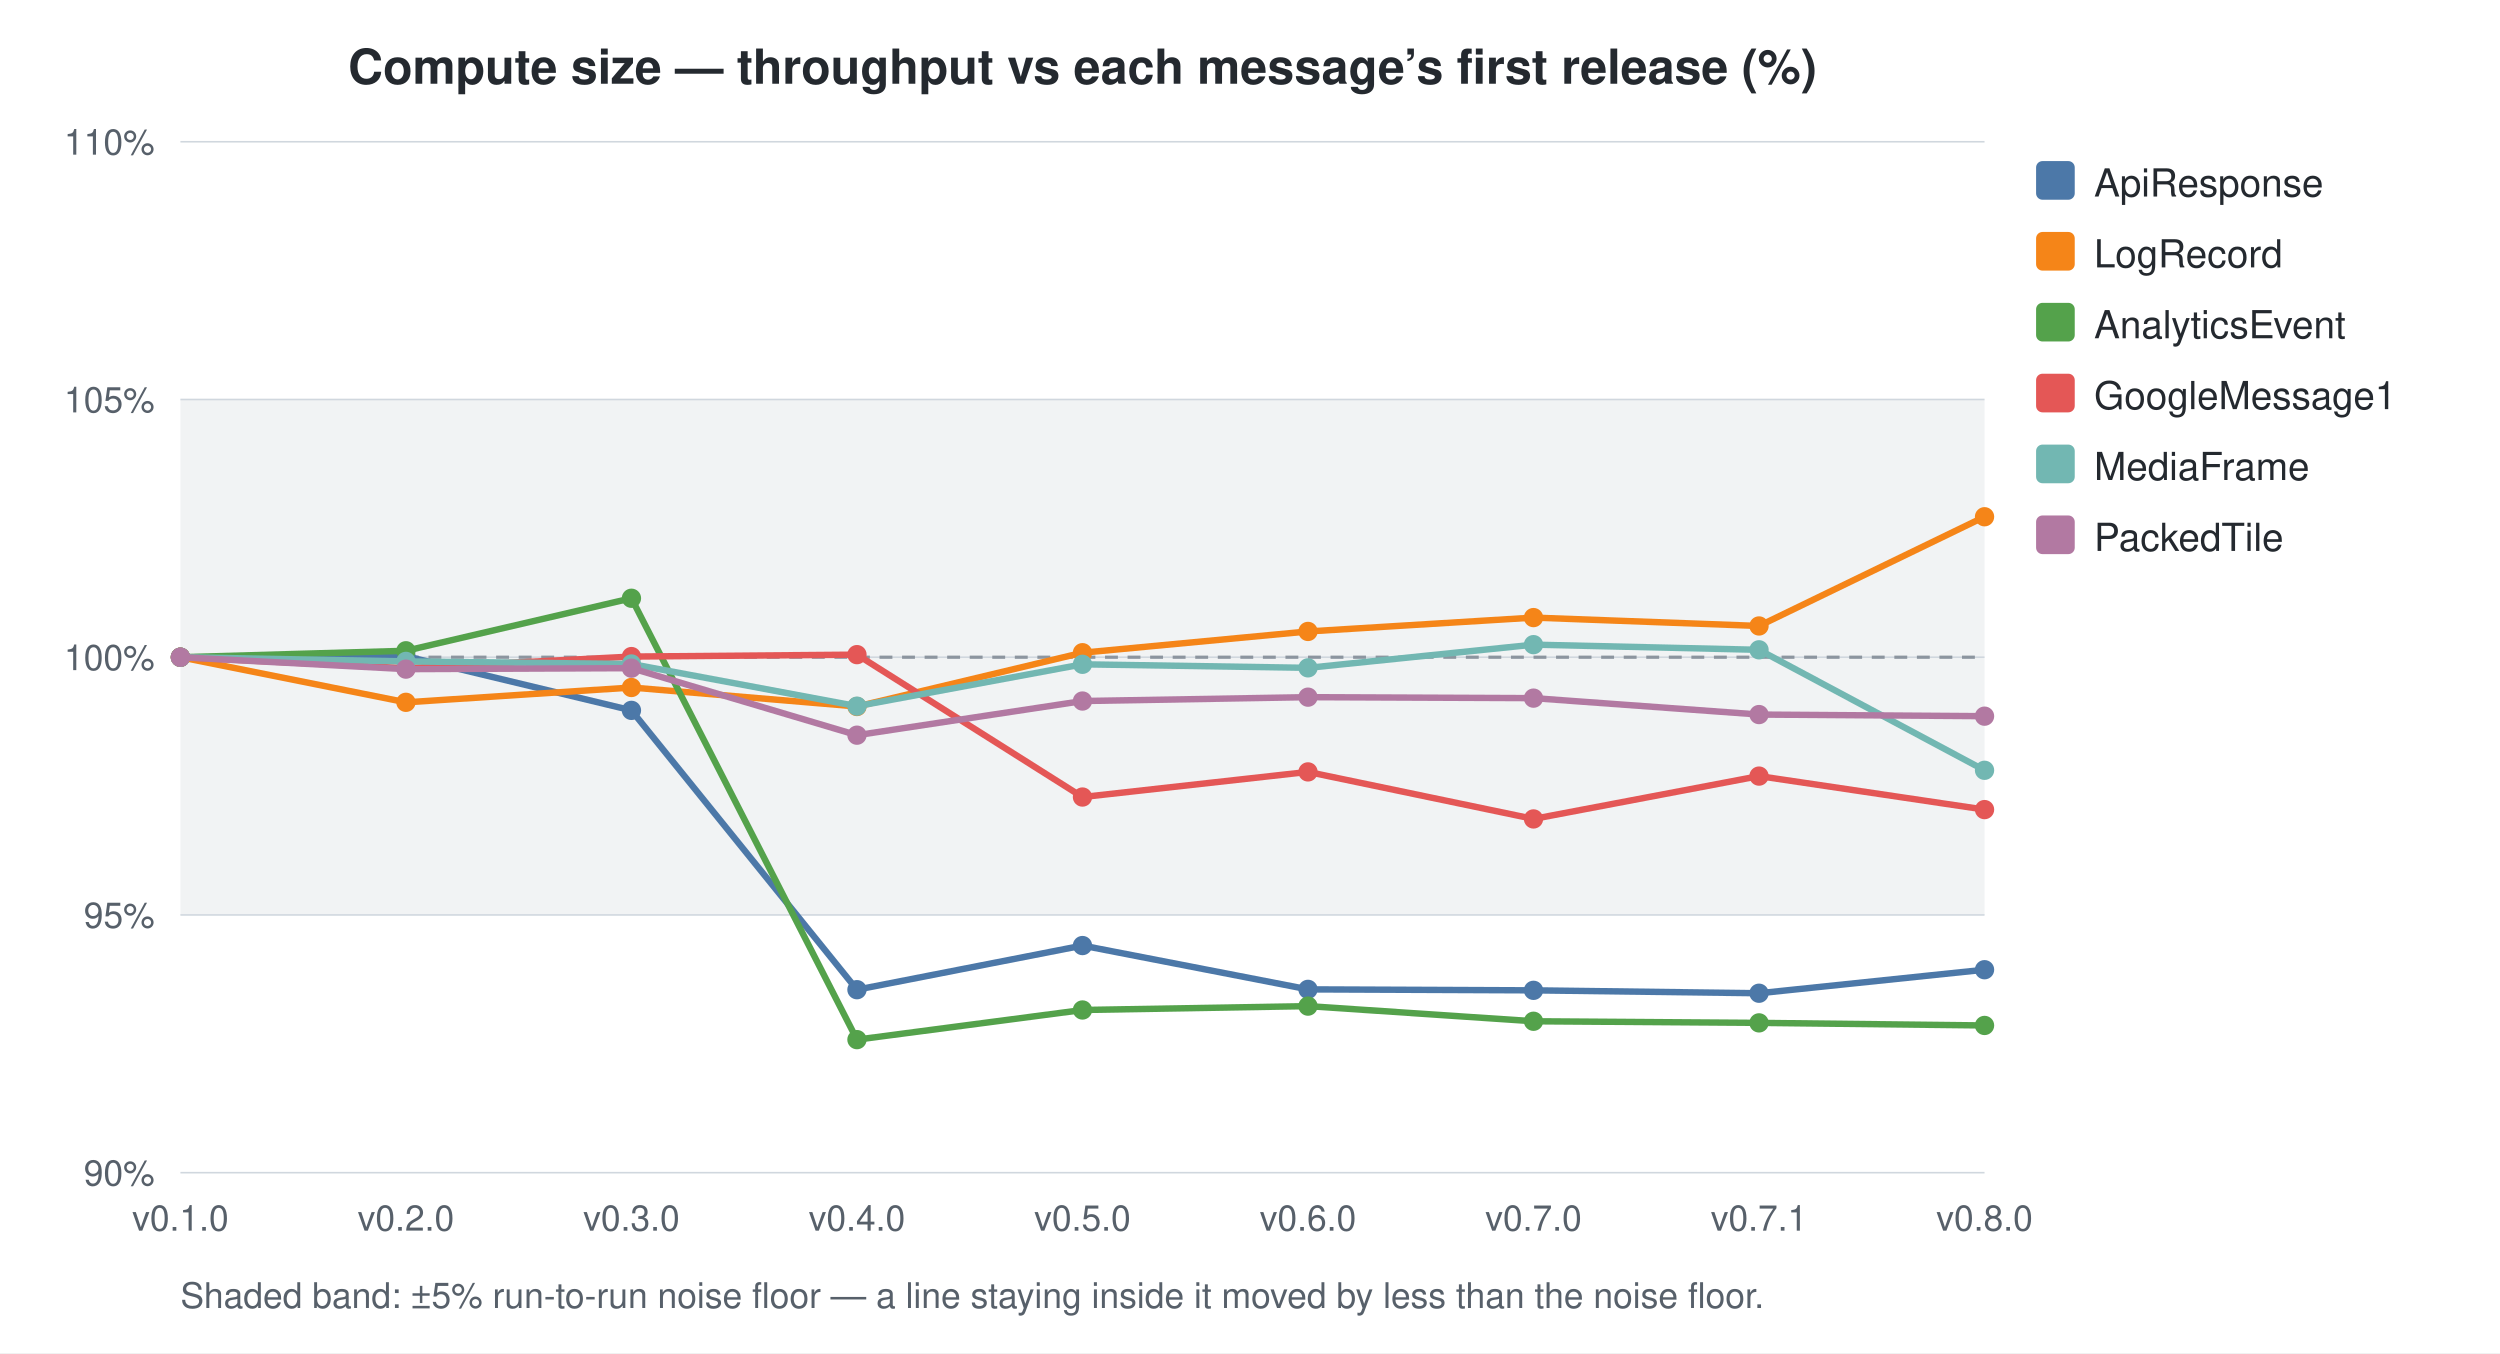
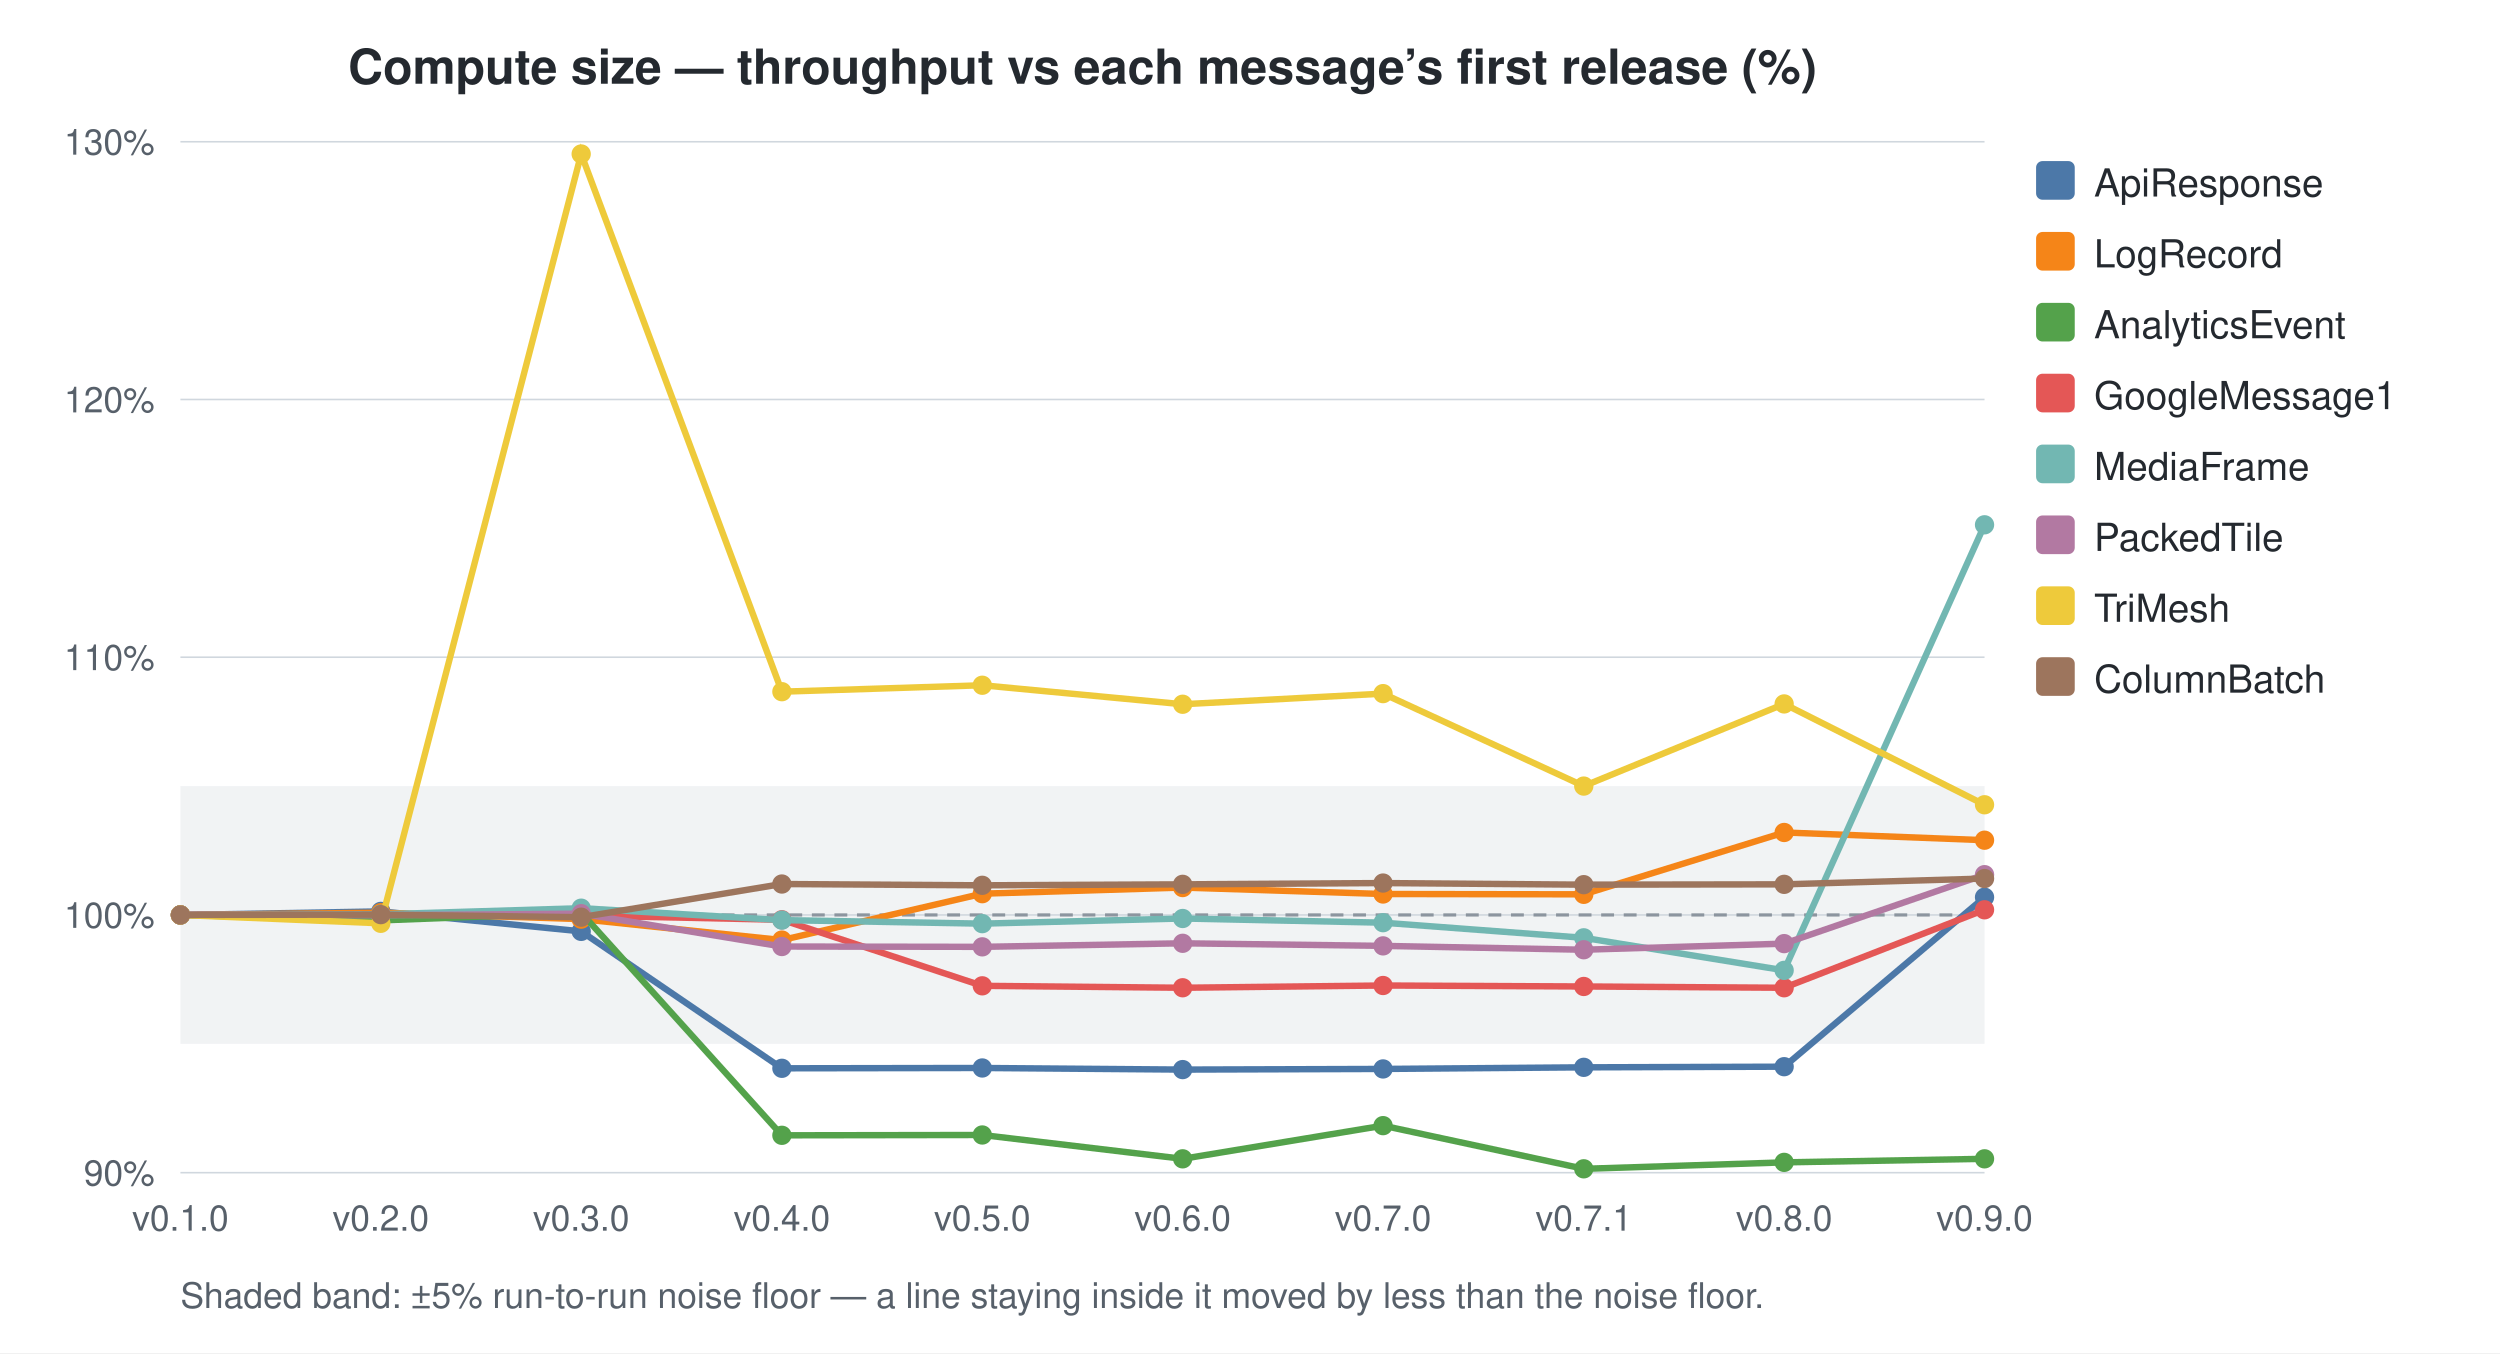
<svg xmlns="http://www.w3.org/2000/svg" width="776" height="420" viewBox="0 0 776 420">
  <style>
    text { font-family: -apple-system, BlinkMacSystemFont, "Segoe UI", Helvetica, Arial, sans-serif; }
    .title { font-size: 15px; font-weight: 600; fill: #24292f; }
    .axis-label { font-size: 11px; fill: #57606a; }
    .legend-text { font-size: 12px; fill: #24292f; }
    .grid { stroke: #d0d7de; stroke-width: 0.5; }
    .baseline { stroke: #8c959f; stroke-width: 1; stroke-dasharray: 4 3; }
    .noise-band { fill: #b1bac4; opacity: 0.18; }
    .footnote { font-size: 11px; fill: #57606a; }
  </style>
  <rect width="100%" height="100%" fill="white" />
-   <rect x="56" y="124.0" width="560" height="160.0" class="noise-band" />
+   <rect x="56" y="244.0" width="560" height="80.0" class="noise-band" />
  <text x="336.0" y="26" text-anchor="middle" class="title">Compute size — throughput vs each message’s first release (%)</text>
  <line x1="56" y1="364.0" x2="616" y2="364.0" class="grid" />
  <text x="48" y="368.0" text-anchor="end" class="axis-label">90%</text>
  <line x1="56" y1="284.0" x2="616" y2="284.0" class="grid" />
-   <text x="48" y="288.0" text-anchor="end" class="axis-label">95%</text>
+   <text x="48" y="288.0" text-anchor="end" class="axis-label">100%</text>
  <line x1="56" y1="204.0" x2="616" y2="204.0" class="grid" />
-   <text x="48" y="208.0" text-anchor="end" class="axis-label">100%</text>
+   <text x="48" y="208.0" text-anchor="end" class="axis-label">110%</text>
  <line x1="56" y1="124.0" x2="616" y2="124.0" class="grid" />
-   <text x="48" y="128.0" text-anchor="end" class="axis-label">105%</text>
+   <text x="48" y="128.0" text-anchor="end" class="axis-label">120%</text>
  <line x1="56" y1="44.0" x2="616" y2="44.0" class="grid" />
-   <text x="48" y="48.0" text-anchor="end" class="axis-label">110%</text>
-   <line x1="56" y1="204.0" x2="616" y2="204.0" class="baseline" />
+   <text x="48" y="48.0" text-anchor="end" class="axis-label">130%</text>
+   <line x1="56" y1="284.0" x2="616" y2="284.0" class="baseline" />
  <text x="56.0" y="382" text-anchor="middle" class="axis-label">v0.1.0</text>
-   <text x="126.0" y="382" text-anchor="middle" class="axis-label">v0.2.0</text>
-   <text x="196.0" y="382" text-anchor="middle" class="axis-label">v0.3.0</text>
-   <text x="266.0" y="382" text-anchor="middle" class="axis-label">v0.4.0</text>
-   <text x="336.0" y="382" text-anchor="middle" class="axis-label">v0.5.0</text>
-   <text x="406.0" y="382" text-anchor="middle" class="axis-label">v0.6.0</text>
-   <text x="476.0" y="382" text-anchor="middle" class="axis-label">v0.7.0</text>
-   <text x="546.0" y="382" text-anchor="middle" class="axis-label">v0.7.1</text>
-   <text x="616.0" y="382" text-anchor="middle" class="axis-label">v0.8.0</text>
-   <path d="M56.0,204.0 L126.0,203.7 L196.0,220.5 L266.0,307.2 L336.0,293.5 L406.0,307.1 L476.0,307.4 L546.0,308.3 L616.0,301.0" fill="none" stroke="#4C78A8" stroke-width="2" />
-   <circle cx="56.0" cy="204.0" r="3" fill="#4C78A8" />
-   <circle cx="126.0" cy="203.7" r="3" fill="#4C78A8" />
-   <circle cx="196.0" cy="220.5" r="3" fill="#4C78A8" />
-   <circle cx="266.0" cy="307.2" r="3" fill="#4C78A8" />
-   <circle cx="336.0" cy="293.5" r="3" fill="#4C78A8" />
-   <circle cx="406.0" cy="307.1" r="3" fill="#4C78A8" />
-   <circle cx="476.0" cy="307.4" r="3" fill="#4C78A8" />
-   <circle cx="546.0" cy="308.3" r="3" fill="#4C78A8" />
-   <circle cx="616.0" cy="301.0" r="3" fill="#4C78A8" />
-   <path d="M56.0,204.0 L126.0,218.0 L196.0,213.4 L266.0,219.3 L336.0,202.6 L406.0,196.0 L476.0,191.7 L546.0,194.3 L616.0,160.4" fill="none" stroke="#F58518" stroke-width="2" />
-   <circle cx="56.0" cy="204.0" r="3" fill="#F58518" />
-   <circle cx="126.0" cy="218.0" r="3" fill="#F58518" />
-   <circle cx="196.0" cy="213.4" r="3" fill="#F58518" />
-   <circle cx="266.0" cy="219.3" r="3" fill="#F58518" />
-   <circle cx="336.0" cy="202.6" r="3" fill="#F58518" />
-   <circle cx="406.0" cy="196.0" r="3" fill="#F58518" />
-   <circle cx="476.0" cy="191.7" r="3" fill="#F58518" />
-   <circle cx="546.0" cy="194.3" r="3" fill="#F58518" />
-   <circle cx="616.0" cy="160.4" r="3" fill="#F58518" />
-   <path d="M56.0,204.0 L126.0,202.0 L196.0,185.7 L266.0,322.7 L336.0,313.5 L406.0,312.3 L476.0,317.0 L546.0,317.5 L616.0,318.3" fill="none" stroke="#54A24B" stroke-width="2" />
-   <circle cx="56.0" cy="204.0" r="3" fill="#54A24B" />
-   <circle cx="126.0" cy="202.0" r="3" fill="#54A24B" />
-   <circle cx="196.0" cy="185.7" r="3" fill="#54A24B" />
-   <circle cx="266.0" cy="322.7" r="3" fill="#54A24B" />
-   <circle cx="336.0" cy="313.5" r="3" fill="#54A24B" />
-   <circle cx="406.0" cy="312.3" r="3" fill="#54A24B" />
-   <circle cx="476.0" cy="317.0" r="3" fill="#54A24B" />
-   <circle cx="546.0" cy="317.5" r="3" fill="#54A24B" />
-   <circle cx="616.0" cy="318.3" r="3" fill="#54A24B" />
-   <path d="M56.0,204.0 L126.0,207.4 L196.0,203.8 L266.0,203.2 L336.0,247.4 L406.0,239.6 L476.0,254.2 L546.0,240.9 L616.0,251.3" fill="none" stroke="#E45756" stroke-width="2" />
-   <circle cx="56.0" cy="204.0" r="3" fill="#E45756" />
-   <circle cx="126.0" cy="207.4" r="3" fill="#E45756" />
-   <circle cx="196.0" cy="203.8" r="3" fill="#E45756" />
-   <circle cx="266.0" cy="203.2" r="3" fill="#E45756" />
-   <circle cx="336.0" cy="247.4" r="3" fill="#E45756" />
-   <circle cx="406.0" cy="239.6" r="3" fill="#E45756" />
-   <circle cx="476.0" cy="254.2" r="3" fill="#E45756" />
-   <circle cx="546.0" cy="240.9" r="3" fill="#E45756" />
-   <circle cx="616.0" cy="251.3" r="3" fill="#E45756" />
-   <path d="M56.0,204.0 L126.0,205.3 L196.0,206.1 L266.0,219.2 L336.0,206.2 L406.0,207.3 L476.0,200.1 L546.0,201.7 L616.0,239.1" fill="none" stroke="#72B7B2" stroke-width="2" />
-   <circle cx="56.0" cy="204.0" r="3" fill="#72B7B2" />
-   <circle cx="126.0" cy="205.3" r="3" fill="#72B7B2" />
-   <circle cx="196.0" cy="206.1" r="3" fill="#72B7B2" />
-   <circle cx="266.0" cy="219.2" r="3" fill="#72B7B2" />
-   <circle cx="336.0" cy="206.2" r="3" fill="#72B7B2" />
-   <circle cx="406.0" cy="207.3" r="3" fill="#72B7B2" />
-   <circle cx="476.0" cy="200.1" r="3" fill="#72B7B2" />
-   <circle cx="546.0" cy="201.7" r="3" fill="#72B7B2" />
-   <circle cx="616.0" cy="239.1" r="3" fill="#72B7B2" />
-   <path d="M56.0,204.0 L126.0,207.7 L196.0,207.4 L266.0,228.2 L336.0,217.6 L406.0,216.4 L476.0,216.7 L546.0,221.8 L616.0,222.3" fill="none" stroke="#B279A2" stroke-width="2" />
-   <circle cx="56.0" cy="204.0" r="3" fill="#B279A2" />
-   <circle cx="126.0" cy="207.7" r="3" fill="#B279A2" />
-   <circle cx="196.0" cy="207.4" r="3" fill="#B279A2" />
-   <circle cx="266.0" cy="228.2" r="3" fill="#B279A2" />
-   <circle cx="336.0" cy="217.6" r="3" fill="#B279A2" />
-   <circle cx="406.0" cy="216.4" r="3" fill="#B279A2" />
-   <circle cx="476.0" cy="216.7" r="3" fill="#B279A2" />
-   <circle cx="546.0" cy="221.8" r="3" fill="#B279A2" />
-   <circle cx="616.0" cy="222.3" r="3" fill="#B279A2" />
+   <text x="118.2" y="382" text-anchor="middle" class="axis-label">v0.2.0</text>
+   <text x="180.4" y="382" text-anchor="middle" class="axis-label">v0.3.0</text>
+   <text x="242.7" y="382" text-anchor="middle" class="axis-label">v0.4.0</text>
+   <text x="304.9" y="382" text-anchor="middle" class="axis-label">v0.5.0</text>
+   <text x="367.1" y="382" text-anchor="middle" class="axis-label">v0.6.0</text>
+   <text x="429.3" y="382" text-anchor="middle" class="axis-label">v0.7.0</text>
+   <text x="491.6" y="382" text-anchor="middle" class="axis-label">v0.7.1</text>
+   <text x="553.8" y="382" text-anchor="middle" class="axis-label">v0.8.0</text>
+   <text x="616.0" y="382" text-anchor="middle" class="axis-label">v0.9.0</text>
+   <path d="M56.0,284.0 L118.2,282.9 L180.4,289.1 L242.7,331.6 L304.9,331.5 L367.1,332.0 L429.3,331.8 L491.6,331.3 L553.8,331.1 L616.0,278.5" fill="none" stroke="#4C78A8" stroke-width="2" />
+   <circle cx="56.0" cy="284.0" r="3" fill="#4C78A8" />
+   <circle cx="118.2" cy="282.9" r="3" fill="#4C78A8" />
+   <circle cx="180.4" cy="289.1" r="3" fill="#4C78A8" />
+   <circle cx="242.7" cy="331.6" r="3" fill="#4C78A8" />
+   <circle cx="304.9" cy="331.5" r="3" fill="#4C78A8" />
+   <circle cx="367.1" cy="332.0" r="3" fill="#4C78A8" />
+   <circle cx="429.3" cy="331.8" r="3" fill="#4C78A8" />
+   <circle cx="491.6" cy="331.3" r="3" fill="#4C78A8" />
+   <circle cx="553.8" cy="331.1" r="3" fill="#4C78A8" />
+   <circle cx="616.0" cy="278.5" r="3" fill="#4C78A8" />
+   <path d="M56.0,284.0 L118.2,283.3 L180.4,285.3 L242.7,291.8 L304.9,277.4 L367.1,275.5 L429.3,277.5 L491.6,277.6 L553.8,258.4 L616.0,260.8" fill="none" stroke="#F58518" stroke-width="2" />
+   <circle cx="56.0" cy="284.0" r="3" fill="#F58518" />
+   <circle cx="118.2" cy="283.3" r="3" fill="#F58518" />
+   <circle cx="180.4" cy="285.3" r="3" fill="#F58518" />
+   <circle cx="242.7" cy="291.8" r="3" fill="#F58518" />
+   <circle cx="304.9" cy="277.4" r="3" fill="#F58518" />
+   <circle cx="367.1" cy="275.5" r="3" fill="#F58518" />
+   <circle cx="429.3" cy="277.5" r="3" fill="#F58518" />
+   <circle cx="491.6" cy="277.6" r="3" fill="#F58518" />
+   <circle cx="553.8" cy="258.4" r="3" fill="#F58518" />
+   <circle cx="616.0" cy="260.8" r="3" fill="#F58518" />
+   <path d="M56.0,284.0 L118.2,285.7 L180.4,283.3 L242.7,352.4 L304.9,352.3 L367.1,359.7 L429.3,349.4 L491.6,362.8 L553.8,360.8 L616.0,359.7" fill="none" stroke="#54A24B" stroke-width="2" />
+   <circle cx="56.0" cy="284.0" r="3" fill="#54A24B" />
+   <circle cx="118.2" cy="285.7" r="3" fill="#54A24B" />
+   <circle cx="180.4" cy="283.3" r="3" fill="#54A24B" />
+   <circle cx="242.7" cy="352.4" r="3" fill="#54A24B" />
+   <circle cx="304.9" cy="352.3" r="3" fill="#54A24B" />
+   <circle cx="367.1" cy="359.7" r="3" fill="#54A24B" />
+   <circle cx="429.3" cy="349.4" r="3" fill="#54A24B" />
+   <circle cx="491.6" cy="362.8" r="3" fill="#54A24B" />
+   <circle cx="553.8" cy="360.8" r="3" fill="#54A24B" />
+   <circle cx="616.0" cy="359.7" r="3" fill="#54A24B" />
+   <path d="M56.0,284.0 L118.2,283.9 L180.4,284.2 L242.7,285.5 L304.9,306.0 L367.1,306.6 L429.3,305.9 L491.6,306.2 L553.8,306.6 L616.0,282.4" fill="none" stroke="#E45756" stroke-width="2" />
+   <circle cx="56.0" cy="284.0" r="3" fill="#E45756" />
+   <circle cx="118.2" cy="283.9" r="3" fill="#E45756" />
+   <circle cx="180.4" cy="284.2" r="3" fill="#E45756" />
+   <circle cx="242.7" cy="285.5" r="3" fill="#E45756" />
+   <circle cx="304.9" cy="306.0" r="3" fill="#E45756" />
+   <circle cx="367.1" cy="306.6" r="3" fill="#E45756" />
+   <circle cx="429.3" cy="305.9" r="3" fill="#E45756" />
+   <circle cx="491.6" cy="306.2" r="3" fill="#E45756" />
+   <circle cx="553.8" cy="306.6" r="3" fill="#E45756" />
+   <circle cx="616.0" cy="282.4" r="3" fill="#E45756" />
+   <path d="M56.0,284.0 L118.2,283.8 L180.4,281.9 L242.7,285.6 L304.9,286.7 L367.1,285.1 L429.3,286.4 L491.6,291.1 L553.8,301.2 L616.0,162.9" fill="none" stroke="#72B7B2" stroke-width="2" />
+   <circle cx="56.0" cy="284.0" r="3" fill="#72B7B2" />
+   <circle cx="118.2" cy="283.8" r="3" fill="#72B7B2" />
+   <circle cx="180.4" cy="281.9" r="3" fill="#72B7B2" />
+   <circle cx="242.7" cy="285.6" r="3" fill="#72B7B2" />
+   <circle cx="304.9" cy="286.7" r="3" fill="#72B7B2" />
+   <circle cx="367.1" cy="285.1" r="3" fill="#72B7B2" />
+   <circle cx="429.3" cy="286.4" r="3" fill="#72B7B2" />
+   <circle cx="491.6" cy="291.1" r="3" fill="#72B7B2" />
+   <circle cx="553.8" cy="301.2" r="3" fill="#72B7B2" />
+   <circle cx="616.0" cy="162.9" r="3" fill="#72B7B2" />
+   <path d="M56.0,284.0 L118.2,284.1 L180.4,283.6 L242.7,293.8 L304.9,293.9 L367.1,292.8 L429.3,293.6 L491.6,294.8 L553.8,292.9 L616.0,271.5" fill="none" stroke="#B279A2" stroke-width="2" />
+   <circle cx="56.0" cy="284.0" r="3" fill="#B279A2" />
+   <circle cx="118.2" cy="284.1" r="3" fill="#B279A2" />
+   <circle cx="180.4" cy="283.6" r="3" fill="#B279A2" />
+   <circle cx="242.7" cy="293.8" r="3" fill="#B279A2" />
+   <circle cx="304.9" cy="293.9" r="3" fill="#B279A2" />
+   <circle cx="367.1" cy="292.8" r="3" fill="#B279A2" />
+   <circle cx="429.3" cy="293.6" r="3" fill="#B279A2" />
+   <circle cx="491.6" cy="294.8" r="3" fill="#B279A2" />
+   <circle cx="553.8" cy="292.9" r="3" fill="#B279A2" />
+   <circle cx="616.0" cy="271.5" r="3" fill="#B279A2" />
+   <path d="M56.0,284.0 L118.2,286.6 L180.4,47.8 L242.7,214.7 L304.9,212.7 L367.1,218.6 L429.3,215.3 L491.6,244.0 L553.8,218.5 L616.0,249.8" fill="none" stroke="#EECA3B" stroke-width="2" />
+   <circle cx="56.0" cy="284.0" r="3" fill="#EECA3B" />
+   <circle cx="118.2" cy="286.6" r="3" fill="#EECA3B" />
+   <circle cx="180.4" cy="47.8" r="3" fill="#EECA3B" />
+   <circle cx="242.7" cy="214.7" r="3" fill="#EECA3B" />
+   <circle cx="304.9" cy="212.7" r="3" fill="#EECA3B" />
+   <circle cx="367.1" cy="218.6" r="3" fill="#EECA3B" />
+   <circle cx="429.3" cy="215.3" r="3" fill="#EECA3B" />
+   <circle cx="491.6" cy="244.0" r="3" fill="#EECA3B" />
+   <circle cx="553.8" cy="218.5" r="3" fill="#EECA3B" />
+   <circle cx="616.0" cy="249.8" r="3" fill="#EECA3B" />
+   <path d="M56.0,284.0 L118.2,283.9 L180.4,284.7 L242.7,274.4 L304.9,274.8 L367.1,274.5 L429.3,274.1 L491.6,274.6 L553.8,274.5 L616.0,272.7" fill="none" stroke="#9D755D" stroke-width="2" />
+   <circle cx="56.0" cy="284.0" r="3" fill="#9D755D" />
+   <circle cx="118.2" cy="283.9" r="3" fill="#9D755D" />
+   <circle cx="180.4" cy="284.7" r="3" fill="#9D755D" />
+   <circle cx="242.7" cy="274.4" r="3" fill="#9D755D" />
+   <circle cx="304.9" cy="274.8" r="3" fill="#9D755D" />
+   <circle cx="367.1" cy="274.5" r="3" fill="#9D755D" />
+   <circle cx="429.3" cy="274.1" r="3" fill="#9D755D" />
+   <circle cx="491.6" cy="274.6" r="3" fill="#9D755D" />
+   <circle cx="553.8" cy="274.5" r="3" fill="#9D755D" />
+   <circle cx="616.0" cy="272.7" r="3" fill="#9D755D" />
  <rect x="632" y="50" width="12" height="12" rx="2" fill="#4C78A8" />
  <text x="650" y="61" class="legend-text">ApiResponse</text>
  <rect x="632" y="72" width="12" height="12" rx="2" fill="#F58518" />
  <text x="650" y="83" class="legend-text">LogRecord</text>
  <rect x="632" y="94" width="12" height="12" rx="2" fill="#54A24B" />
  <text x="650" y="105" class="legend-text">AnalyticsEvent</text>
  <rect x="632" y="116" width="12" height="12" rx="2" fill="#E45756" />
  <text x="650" y="127" class="legend-text">GoogleMessage1</text>
  <rect x="632" y="138" width="12" height="12" rx="2" fill="#72B7B2" />
  <text x="650" y="149" class="legend-text">MediaFrame</text>
  <rect x="632" y="160" width="12" height="12" rx="2" fill="#B279A2" />
  <text x="650" y="171" class="legend-text">PackedTile</text>
+   <rect x="632" y="182" width="12" height="12" rx="2" fill="#EECA3B" />
+   <text x="650" y="193" class="legend-text">TriMesh</text>
+   <rect x="632" y="204" width="12" height="12" rx="2" fill="#9D755D" />
+   <text x="650" y="215" class="legend-text">ColumnBatch</text>
  <text x="56" y="406.0" class="footnote">Shaded band: ±5% run-to-run noise floor — a line staying inside it moved by less than the noise floor.</text>
</svg>
